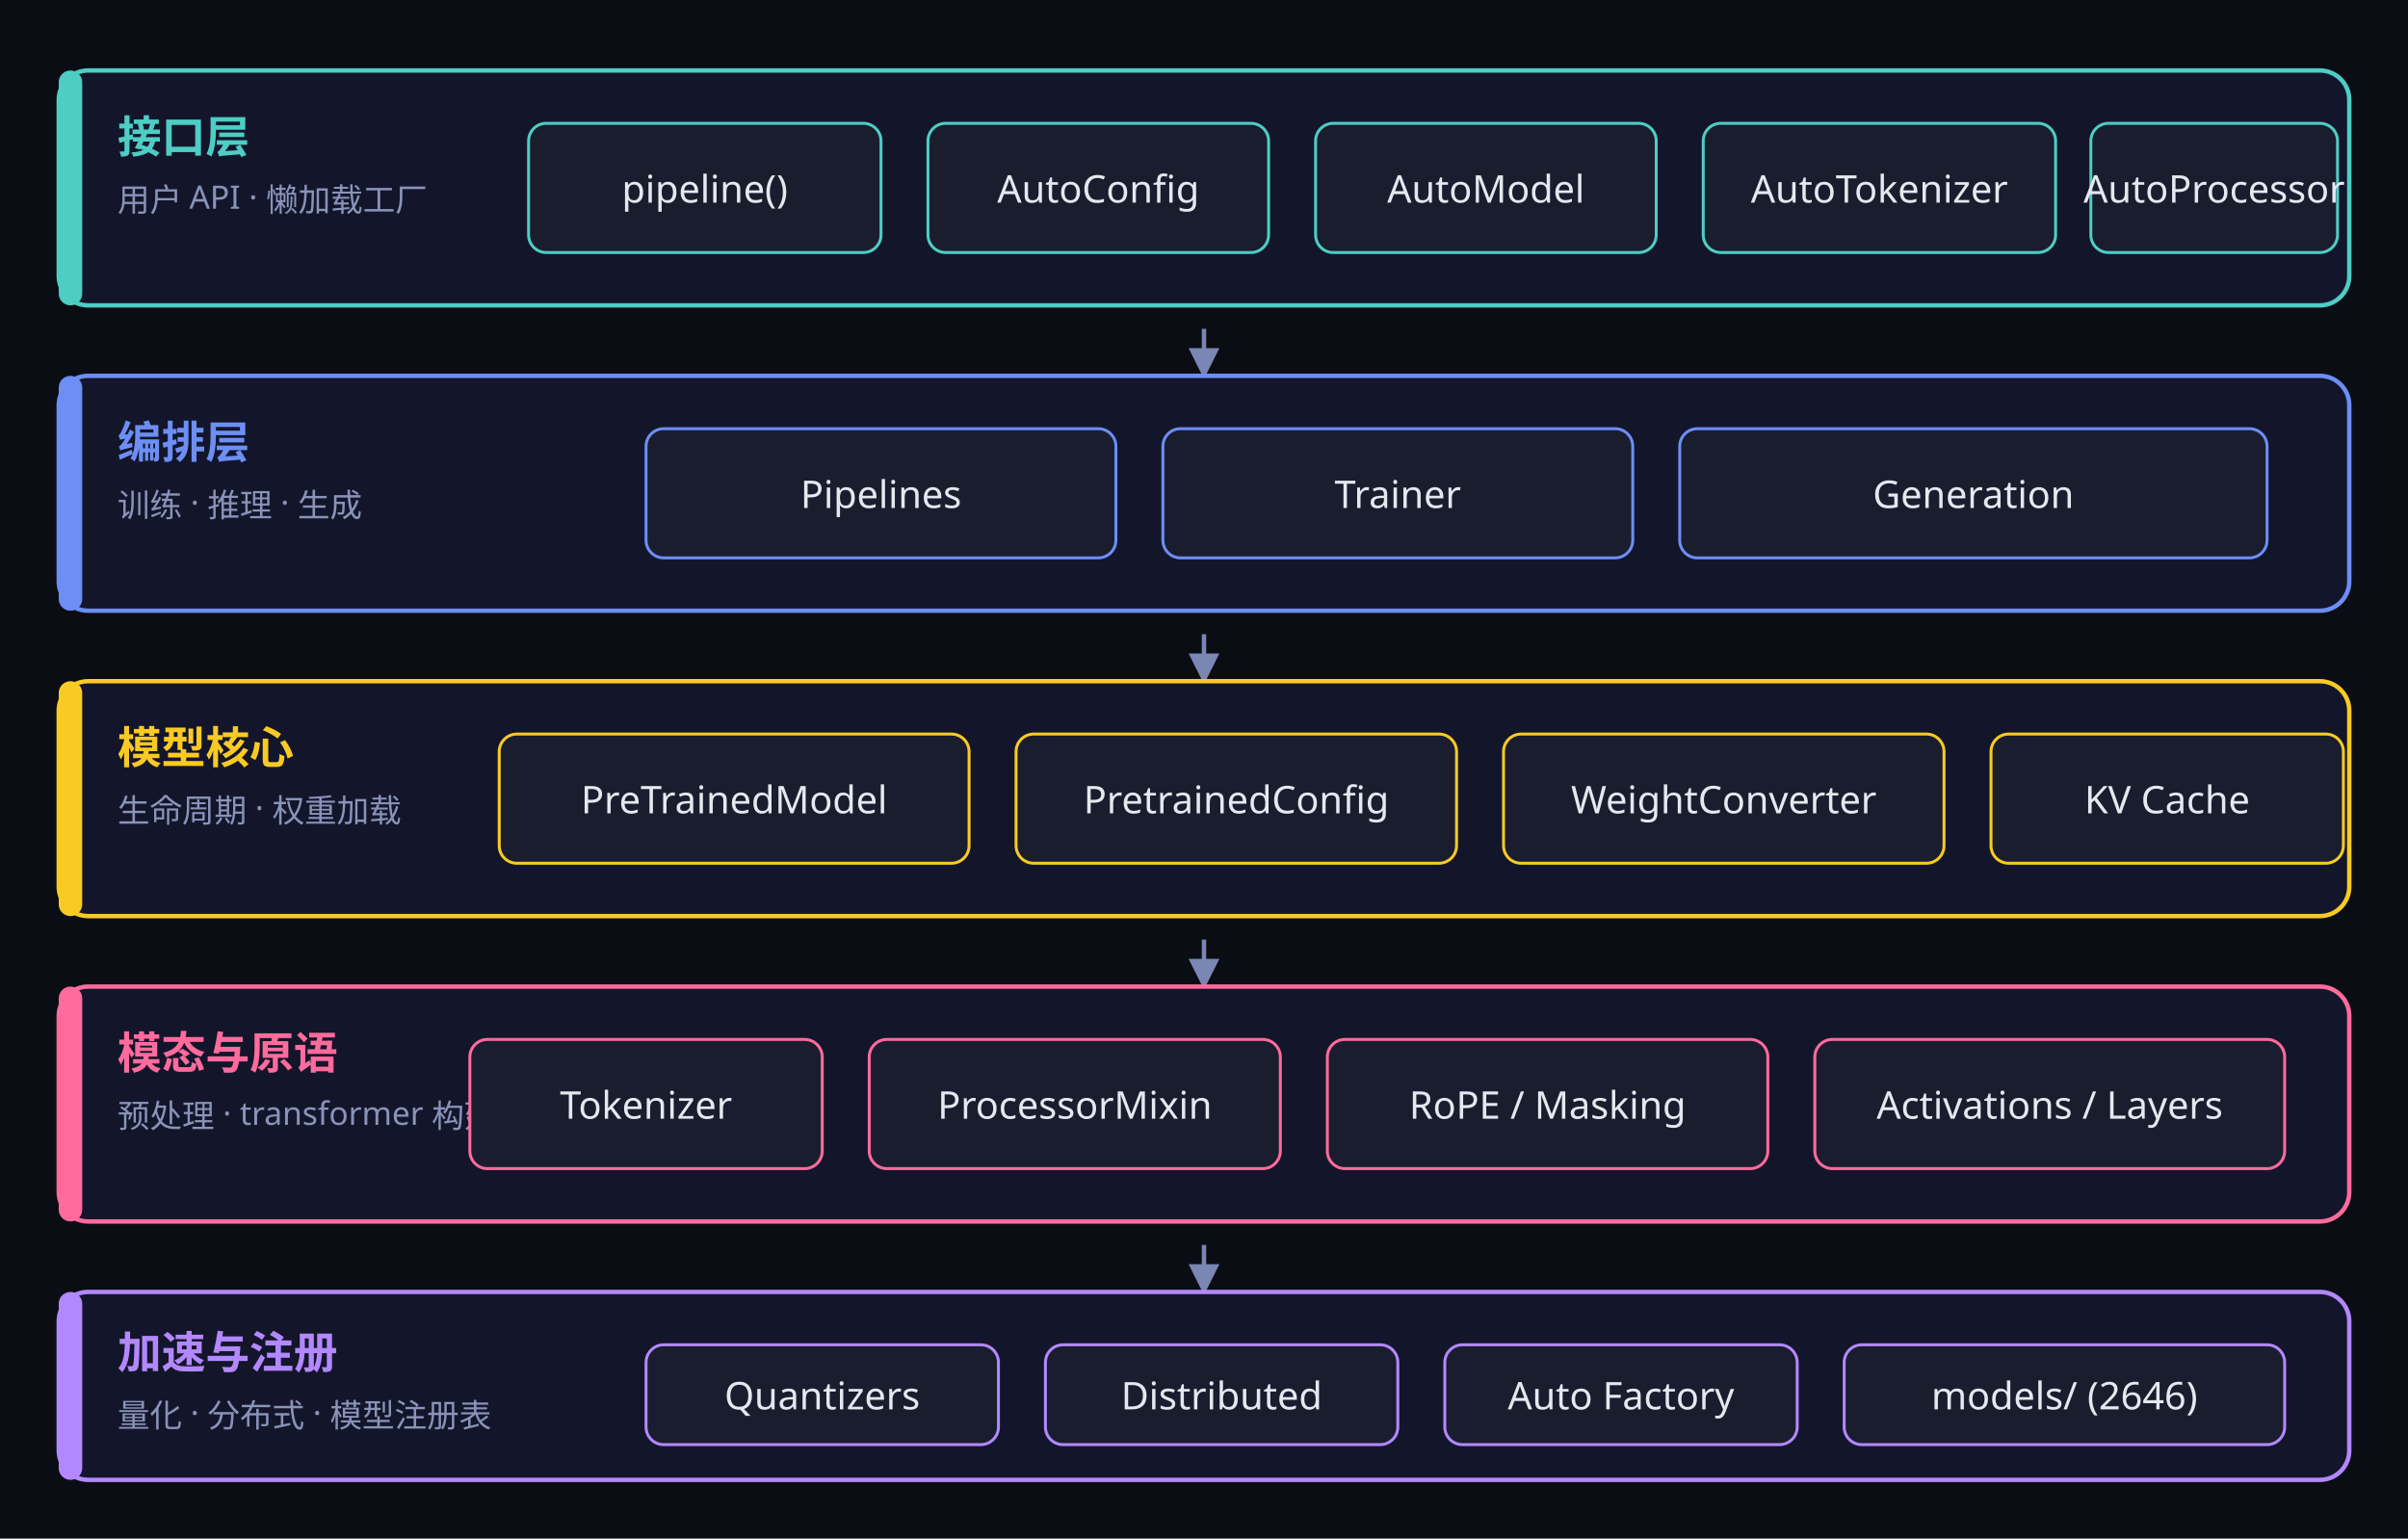
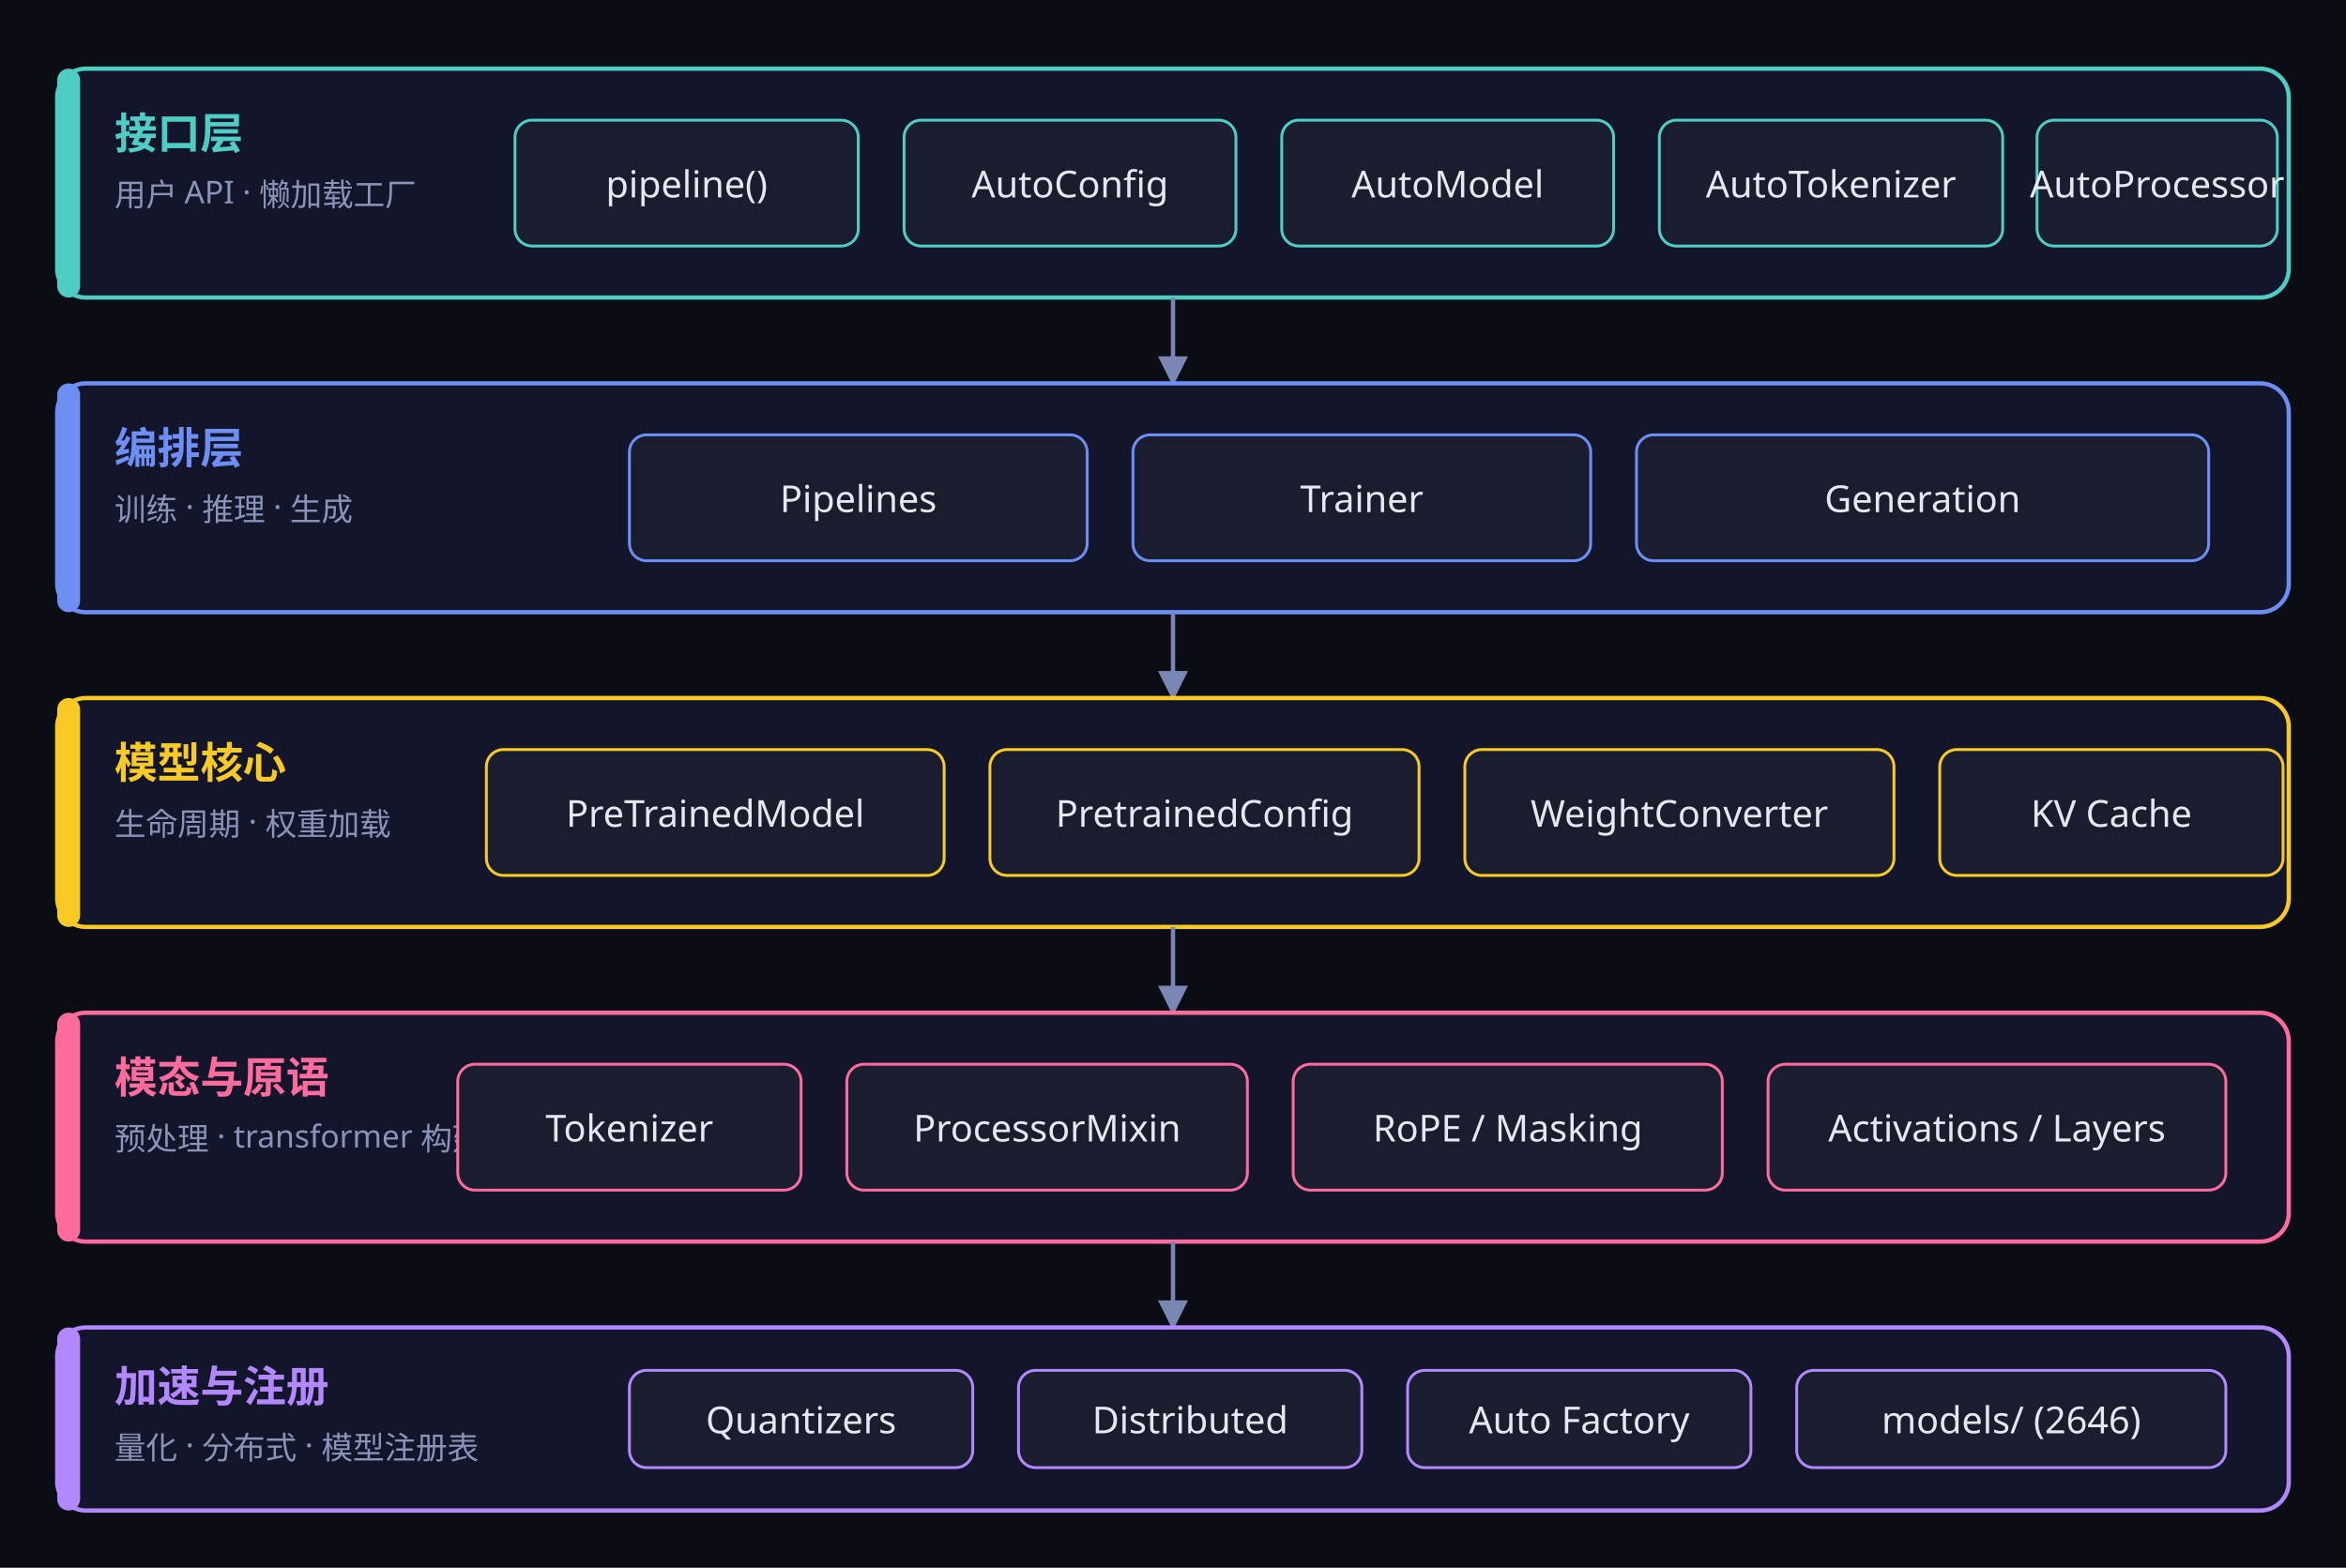
- <svg xmlns="http://www.w3.org/2000/svg" width="820" height="524" viewBox="0 0 820 524" font-family="system-ui, sans-serif">
+ <svg xmlns="http://www.w3.org/2000/svg" width="820" height="548" viewBox="0 0 820 548" font-family="system-ui, sans-serif">
  <defs>
    <marker id="arrow" viewBox="0 0 10 10" refX="9" refY="5" markerWidth="7" markerHeight="7" orient="auto">
      <path d="M0,0 L10,5 L0,10 z" fill="#7a86b3" />
    </marker>
  </defs>
-   <rect x="0" y="0" width="820" height="524" fill="#0b0d14" />
+   <rect x="0" y="0" width="820" height="548" fill="#0b0d14" />
  <rect x="20" y="24" width="780" height="80" rx="10" fill="#13162a" stroke="#4ecdc4" stroke-width="1.5" />
  <rect x="20" y="24" width="8" height="80" rx="4" fill="#4ecdc4" />
  <text x="40" y="52" fill="#4ecdc4" font-size="15" font-weight="600">接口层</text>
  <text x="40" y="72" fill="#8a93b8" font-size="11">用户 API · 懒加载工厂</text>
  <g font-size="13" fill="#e6e8f0" text-anchor="middle">
    <rect x="180" y="42" width="120" height="44" rx="6" fill="#1a1d2e" stroke="#4ecdc4" stroke-width="1" />
    <text x="240" y="69">pipeline()</text>
    <rect x="316" y="42" width="116" height="44" rx="6" fill="#1a1d2e" stroke="#4ecdc4" stroke-width="1" />
    <text x="374" y="69">AutoConfig</text>
    <rect x="448" y="42" width="116" height="44" rx="6" fill="#1a1d2e" stroke="#4ecdc4" stroke-width="1" />
    <text x="506" y="69">AutoModel</text>
    <rect x="580" y="42" width="120" height="44" rx="6" fill="#1a1d2e" stroke="#4ecdc4" stroke-width="1" />
    <text x="640" y="69">AutoTokenizer</text>
    <rect x="712" y="42" width="84" height="44" rx="6" fill="#1a1d2e" stroke="#4ecdc4" stroke-width="1" />
    <text x="754" y="69">AutoProcessor</text>
  </g>
-   <path d="M410 112 L410 128" stroke="#7a86b3" stroke-width="1.5" marker-end="url(#arrow)" fill="none" />
-   <rect x="20" y="128" width="780" height="80" rx="10" fill="#13162a" stroke="#6c8ef5" stroke-width="1.5" />
-   <rect x="20" y="128" width="8" height="80" rx="4" fill="#6c8ef5" />
-   <text x="40" y="156" fill="#6c8ef5" font-size="15" font-weight="600">编排层</text>
-   <text x="40" y="176" fill="#8a93b8" font-size="11">训练 · 推理 · 生成</text>
+   <path d="M410 104 L410 134" stroke="#7a86b3" stroke-width="1.5" marker-end="url(#arrow)" fill="none" />
+   <rect x="20" y="134" width="780" height="80" rx="10" fill="#13162a" stroke="#6c8ef5" stroke-width="1.5" />
+   <rect x="20" y="134" width="8" height="80" rx="4" fill="#6c8ef5" />
+   <text x="40" y="162" fill="#6c8ef5" font-size="15" font-weight="600">编排层</text>
+   <text x="40" y="182" fill="#8a93b8" font-size="11">训练 · 推理 · 生成</text>
  <g font-size="13" fill="#e6e8f0" text-anchor="middle">
-     <rect x="220" y="146" width="160" height="44" rx="6" fill="#1a1d2e" stroke="#6c8ef5" stroke-width="1" />
-     <text x="300" y="173">Pipelines</text>
-     <rect x="396" y="146" width="160" height="44" rx="6" fill="#1a1d2e" stroke="#6c8ef5" stroke-width="1" />
-     <text x="476" y="173">Trainer</text>
-     <rect x="572" y="146" width="200" height="44" rx="6" fill="#1a1d2e" stroke="#6c8ef5" stroke-width="1" />
-     <text x="672" y="173">Generation</text>
+     <rect x="220" y="152" width="160" height="44" rx="6" fill="#1a1d2e" stroke="#6c8ef5" stroke-width="1" />
+     <text x="300" y="179">Pipelines</text>
+     <rect x="396" y="152" width="160" height="44" rx="6" fill="#1a1d2e" stroke="#6c8ef5" stroke-width="1" />
+     <text x="476" y="179">Trainer</text>
+     <rect x="572" y="152" width="200" height="44" rx="6" fill="#1a1d2e" stroke="#6c8ef5" stroke-width="1" />
+     <text x="672" y="179">Generation</text>
  </g>
-   <path d="M410 216 L410 232" stroke="#7a86b3" stroke-width="1.5" marker-end="url(#arrow)" fill="none" />
-   <rect x="20" y="232" width="780" height="80" rx="10" fill="#13162a" stroke="#f9ca24" stroke-width="1.5" />
-   <rect x="20" y="232" width="8" height="80" rx="4" fill="#f9ca24" />
-   <text x="40" y="260" fill="#f9ca24" font-size="15" font-weight="600">模型核心</text>
-   <text x="40" y="280" fill="#8a93b8" font-size="11">生命周期 · 权重加载</text>
+   <path d="M410 214 L410 244" stroke="#7a86b3" stroke-width="1.5" marker-end="url(#arrow)" fill="none" />
+   <rect x="20" y="244" width="780" height="80" rx="10" fill="#13162a" stroke="#f9ca24" stroke-width="1.5" />
+   <rect x="20" y="244" width="8" height="80" rx="4" fill="#f9ca24" />
+   <text x="40" y="272" fill="#f9ca24" font-size="15" font-weight="600">模型核心</text>
+   <text x="40" y="292" fill="#8a93b8" font-size="11">生命周期 · 权重加载</text>
  <g font-size="13" fill="#e6e8f0" text-anchor="middle">
-     <rect x="170" y="250" width="160" height="44" rx="6" fill="#1a1d2e" stroke="#f9ca24" stroke-width="1" />
-     <text x="250" y="277">PreTrainedModel</text>
-     <rect x="346" y="250" width="150" height="44" rx="6" fill="#1a1d2e" stroke="#f9ca24" stroke-width="1" />
-     <text x="421" y="277">PretrainedConfig</text>
-     <rect x="512" y="250" width="150" height="44" rx="6" fill="#1a1d2e" stroke="#f9ca24" stroke-width="1" />
-     <text x="587" y="277">WeightConverter</text>
-     <rect x="678" y="250" width="120" height="44" rx="6" fill="#1a1d2e" stroke="#f9ca24" stroke-width="1" />
-     <text x="738" y="277">KV Cache</text>
+     <rect x="170" y="262" width="160" height="44" rx="6" fill="#1a1d2e" stroke="#f9ca24" stroke-width="1" />
+     <text x="250" y="289">PreTrainedModel</text>
+     <rect x="346" y="262" width="150" height="44" rx="6" fill="#1a1d2e" stroke="#f9ca24" stroke-width="1" />
+     <text x="421" y="289">PretrainedConfig</text>
+     <rect x="512" y="262" width="150" height="44" rx="6" fill="#1a1d2e" stroke="#f9ca24" stroke-width="1" />
+     <text x="587" y="289">WeightConverter</text>
+     <rect x="678" y="262" width="120" height="44" rx="6" fill="#1a1d2e" stroke="#f9ca24" stroke-width="1" />
+     <text x="738" y="289">KV Cache</text>
  </g>
-   <path d="M410 320 L410 336" stroke="#7a86b3" stroke-width="1.5" marker-end="url(#arrow)" fill="none" />
-   <rect x="20" y="336" width="780" height="80" rx="10" fill="#13162a" stroke="#ff6b9d" stroke-width="1.5" />
-   <rect x="20" y="336" width="8" height="80" rx="4" fill="#ff6b9d" />
-   <text x="40" y="364" fill="#ff6b9d" font-size="15" font-weight="600">模态与原语</text>
-   <text x="40" y="384" fill="#8a93b8" font-size="11">预处理 · transformer 构建块</text>
+   <path d="M410 324 L410 354" stroke="#7a86b3" stroke-width="1.5" marker-end="url(#arrow)" fill="none" />
+   <rect x="20" y="354" width="780" height="80" rx="10" fill="#13162a" stroke="#ff6b9d" stroke-width="1.5" />
+   <rect x="20" y="354" width="8" height="80" rx="4" fill="#ff6b9d" />
+   <text x="40" y="382" fill="#ff6b9d" font-size="15" font-weight="600">模态与原语</text>
+   <text x="40" y="402" fill="#8a93b8" font-size="11">预处理 · transformer 构建块</text>
  <g font-size="13" fill="#e6e8f0" text-anchor="middle">
-     <rect x="160" y="354" width="120" height="44" rx="6" fill="#1a1d2e" stroke="#ff6b9d" stroke-width="1" />
-     <text x="220" y="381">Tokenizer</text>
-     <rect x="296" y="354" width="140" height="44" rx="6" fill="#1a1d2e" stroke="#ff6b9d" stroke-width="1" />
-     <text x="366" y="381">ProcessorMixin</text>
-     <rect x="452" y="354" width="150" height="44" rx="6" fill="#1a1d2e" stroke="#ff6b9d" stroke-width="1" />
-     <text x="527" y="381">RoPE / Masking</text>
-     <rect x="618" y="354" width="160" height="44" rx="6" fill="#1a1d2e" stroke="#ff6b9d" stroke-width="1" />
-     <text x="698" y="381">Activations / Layers</text>
+     <rect x="160" y="372" width="120" height="44" rx="6" fill="#1a1d2e" stroke="#ff6b9d" stroke-width="1" />
+     <text x="220" y="399">Tokenizer</text>
+     <rect x="296" y="372" width="140" height="44" rx="6" fill="#1a1d2e" stroke="#ff6b9d" stroke-width="1" />
+     <text x="366" y="399">ProcessorMixin</text>
+     <rect x="452" y="372" width="150" height="44" rx="6" fill="#1a1d2e" stroke="#ff6b9d" stroke-width="1" />
+     <text x="527" y="399">RoPE / Masking</text>
+     <rect x="618" y="372" width="160" height="44" rx="6" fill="#1a1d2e" stroke="#ff6b9d" stroke-width="1" />
+     <text x="698" y="399">Activations / Layers</text>
  </g>
-   <path d="M410 424 L410 440" stroke="#7a86b3" stroke-width="1.5" marker-end="url(#arrow)" fill="none" />
-   <rect x="20" y="440" width="780" height="64" rx="10" fill="#13162a" stroke="#b388ff" stroke-width="1.5" />
-   <rect x="20" y="440" width="8" height="64" rx="4" fill="#b388ff" />
-   <text x="40" y="466" fill="#b388ff" font-size="15" font-weight="600">加速与注册</text>
-   <text x="40" y="486" fill="#8a93b8" font-size="11">量化 · 分布式 · 模型注册表</text>
+   <path d="M410 434 L410 464" stroke="#7a86b3" stroke-width="1.5" marker-end="url(#arrow)" fill="none" />
+   <rect x="20" y="464" width="780" height="64" rx="10" fill="#13162a" stroke="#b388ff" stroke-width="1.5" />
+   <rect x="20" y="464" width="8" height="64" rx="4" fill="#b388ff" />
+   <text x="40" y="490" fill="#b388ff" font-size="15" font-weight="600">加速与注册</text>
+   <text x="40" y="510" fill="#8a93b8" font-size="11">量化 · 分布式 · 模型注册表</text>
  <g font-size="13" fill="#e6e8f0" text-anchor="middle">
-     <rect x="220" y="458" width="120" height="34" rx="6" fill="#1a1d2e" stroke="#b388ff" stroke-width="1" />
-     <text x="280" y="480">Quantizers</text>
-     <rect x="356" y="458" width="120" height="34" rx="6" fill="#1a1d2e" stroke="#b388ff" stroke-width="1" />
-     <text x="416" y="480">Distributed</text>
-     <rect x="492" y="458" width="120" height="34" rx="6" fill="#1a1d2e" stroke="#b388ff" stroke-width="1" />
-     <text x="552" y="480">Auto Factory</text>
-     <rect x="628" y="458" width="150" height="34" rx="6" fill="#1a1d2e" stroke="#b388ff" stroke-width="1" />
-     <text x="703" y="480">models/ (2646)</text>
+     <rect x="220" y="479" width="120" height="34" rx="6" fill="#1a1d2e" stroke="#b388ff" stroke-width="1" />
+     <text x="280" y="501">Quantizers</text>
+     <rect x="356" y="479" width="120" height="34" rx="6" fill="#1a1d2e" stroke="#b388ff" stroke-width="1" />
+     <text x="416" y="501">Distributed</text>
+     <rect x="492" y="479" width="120" height="34" rx="6" fill="#1a1d2e" stroke="#b388ff" stroke-width="1" />
+     <text x="552" y="501">Auto Factory</text>
+     <rect x="628" y="479" width="150" height="34" rx="6" fill="#1a1d2e" stroke="#b388ff" stroke-width="1" />
+     <text x="703" y="501">models/ (2646)</text>
  </g>
</svg>
